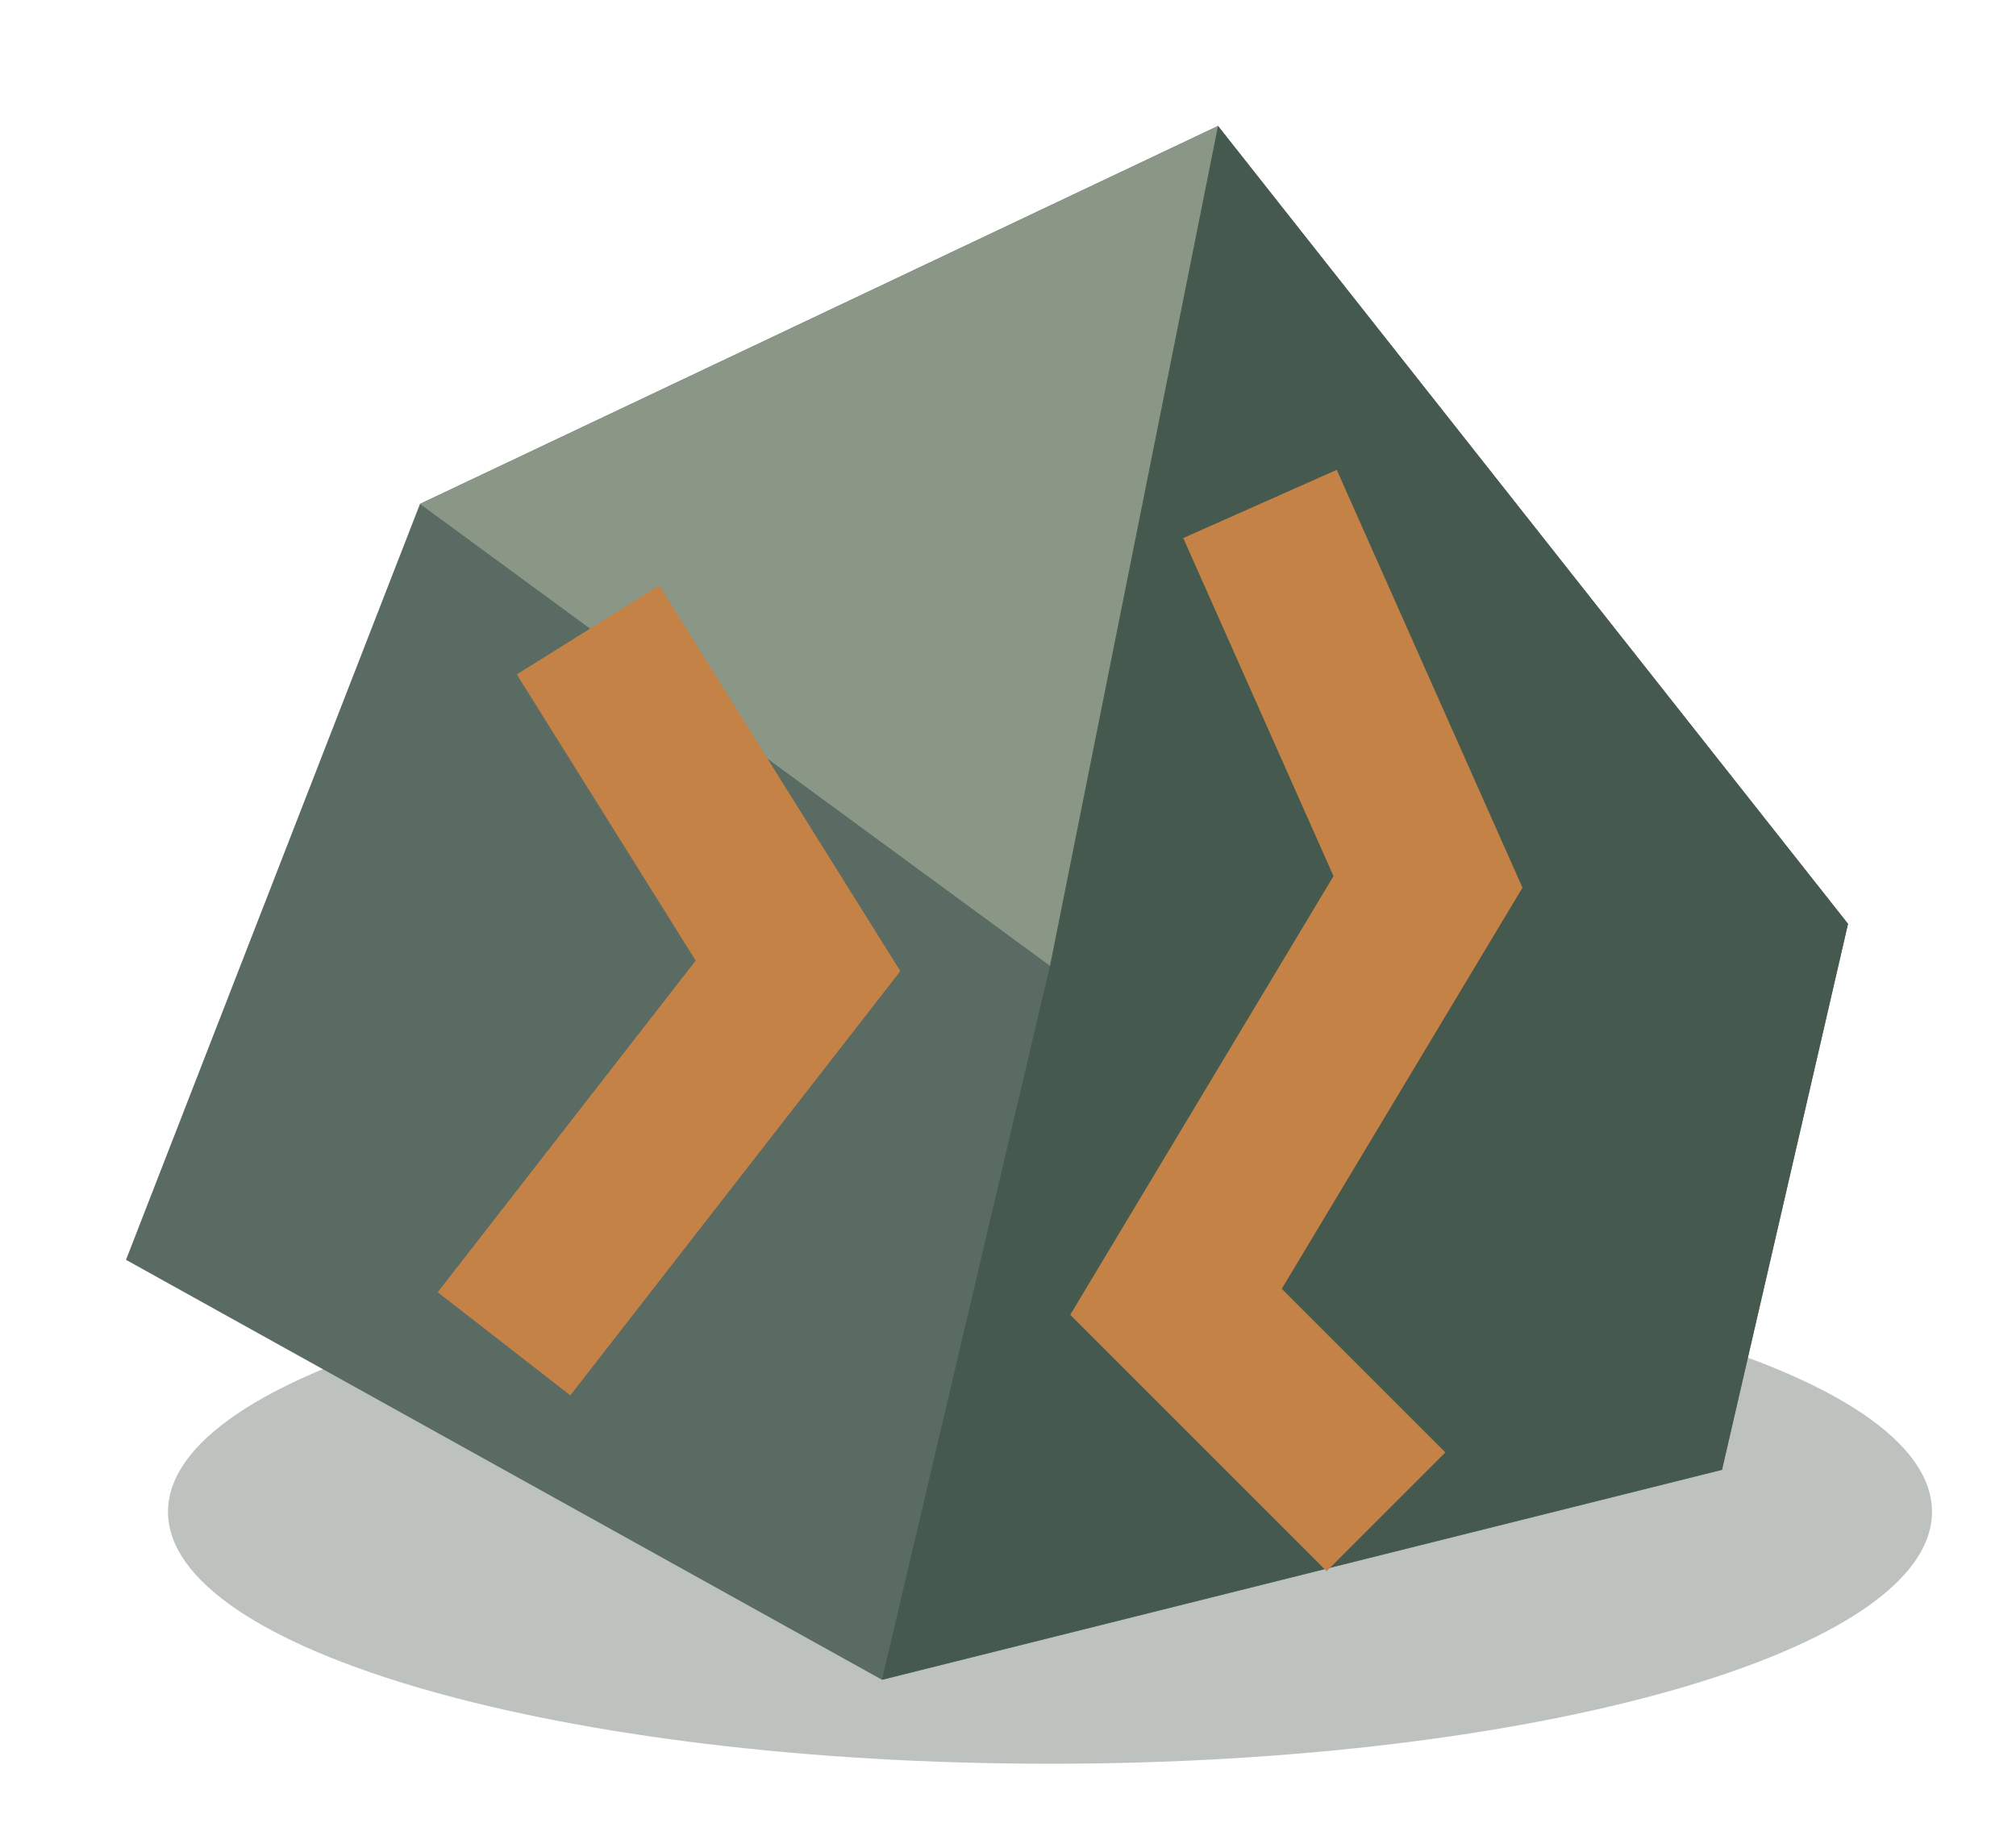
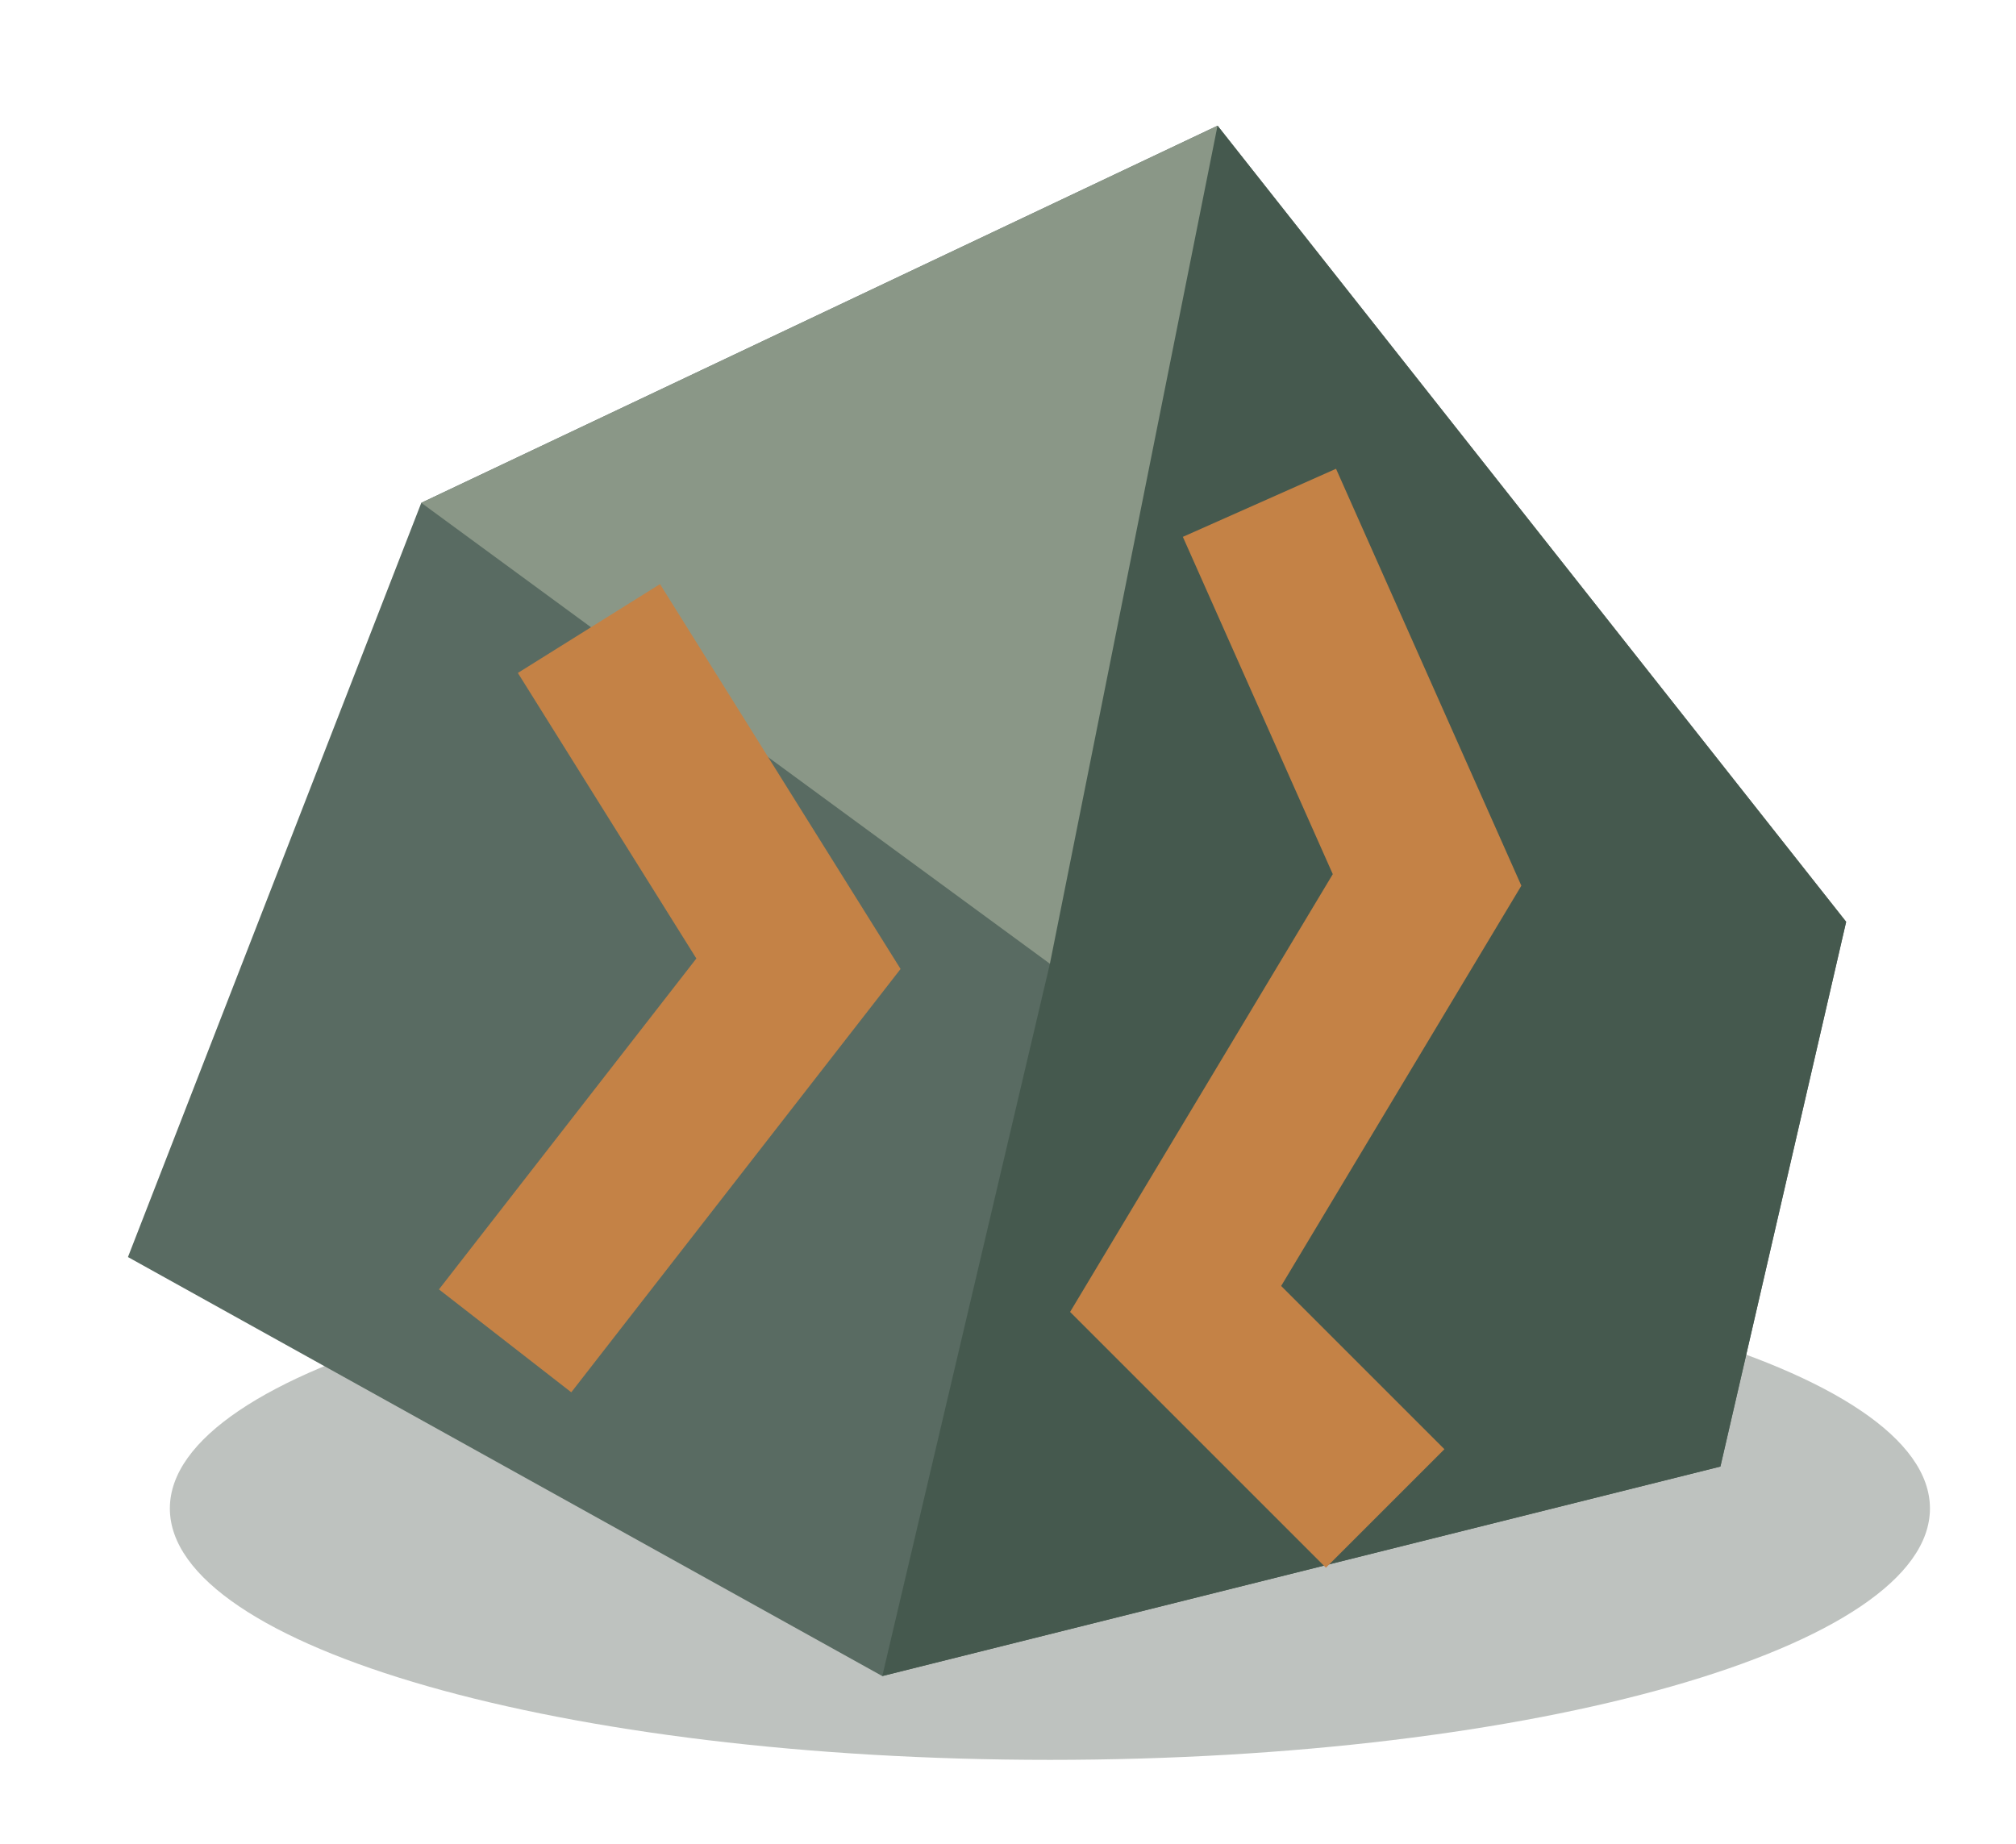
- <svg xmlns="http://www.w3.org/2000/svg" viewBox="0 0 48 44">
+ <svg xmlns="http://www.w3.org/2000/svg" viewBox="0 0 48 44" width="164" height="150">
  <ellipse cx="25" cy="36" rx="21" ry="6" fill="#253329" opacity=".3" />
  <path d="M3 30 10 12 29 3 44 22 41 35 21 40Z" fill="#596b62" />
  <path d="M10 12 29 3 44 22 25 23Z" fill="#8a9787" />
  <path d="M29 3 25 23 21 40 41 35 44 22Z" fill="#45594e" />
  <path d="M14 15 19 23 12 32M30 12 34 21 28 31 33 36" stroke="#c48246" stroke-width="4" fill="none" />
</svg>
